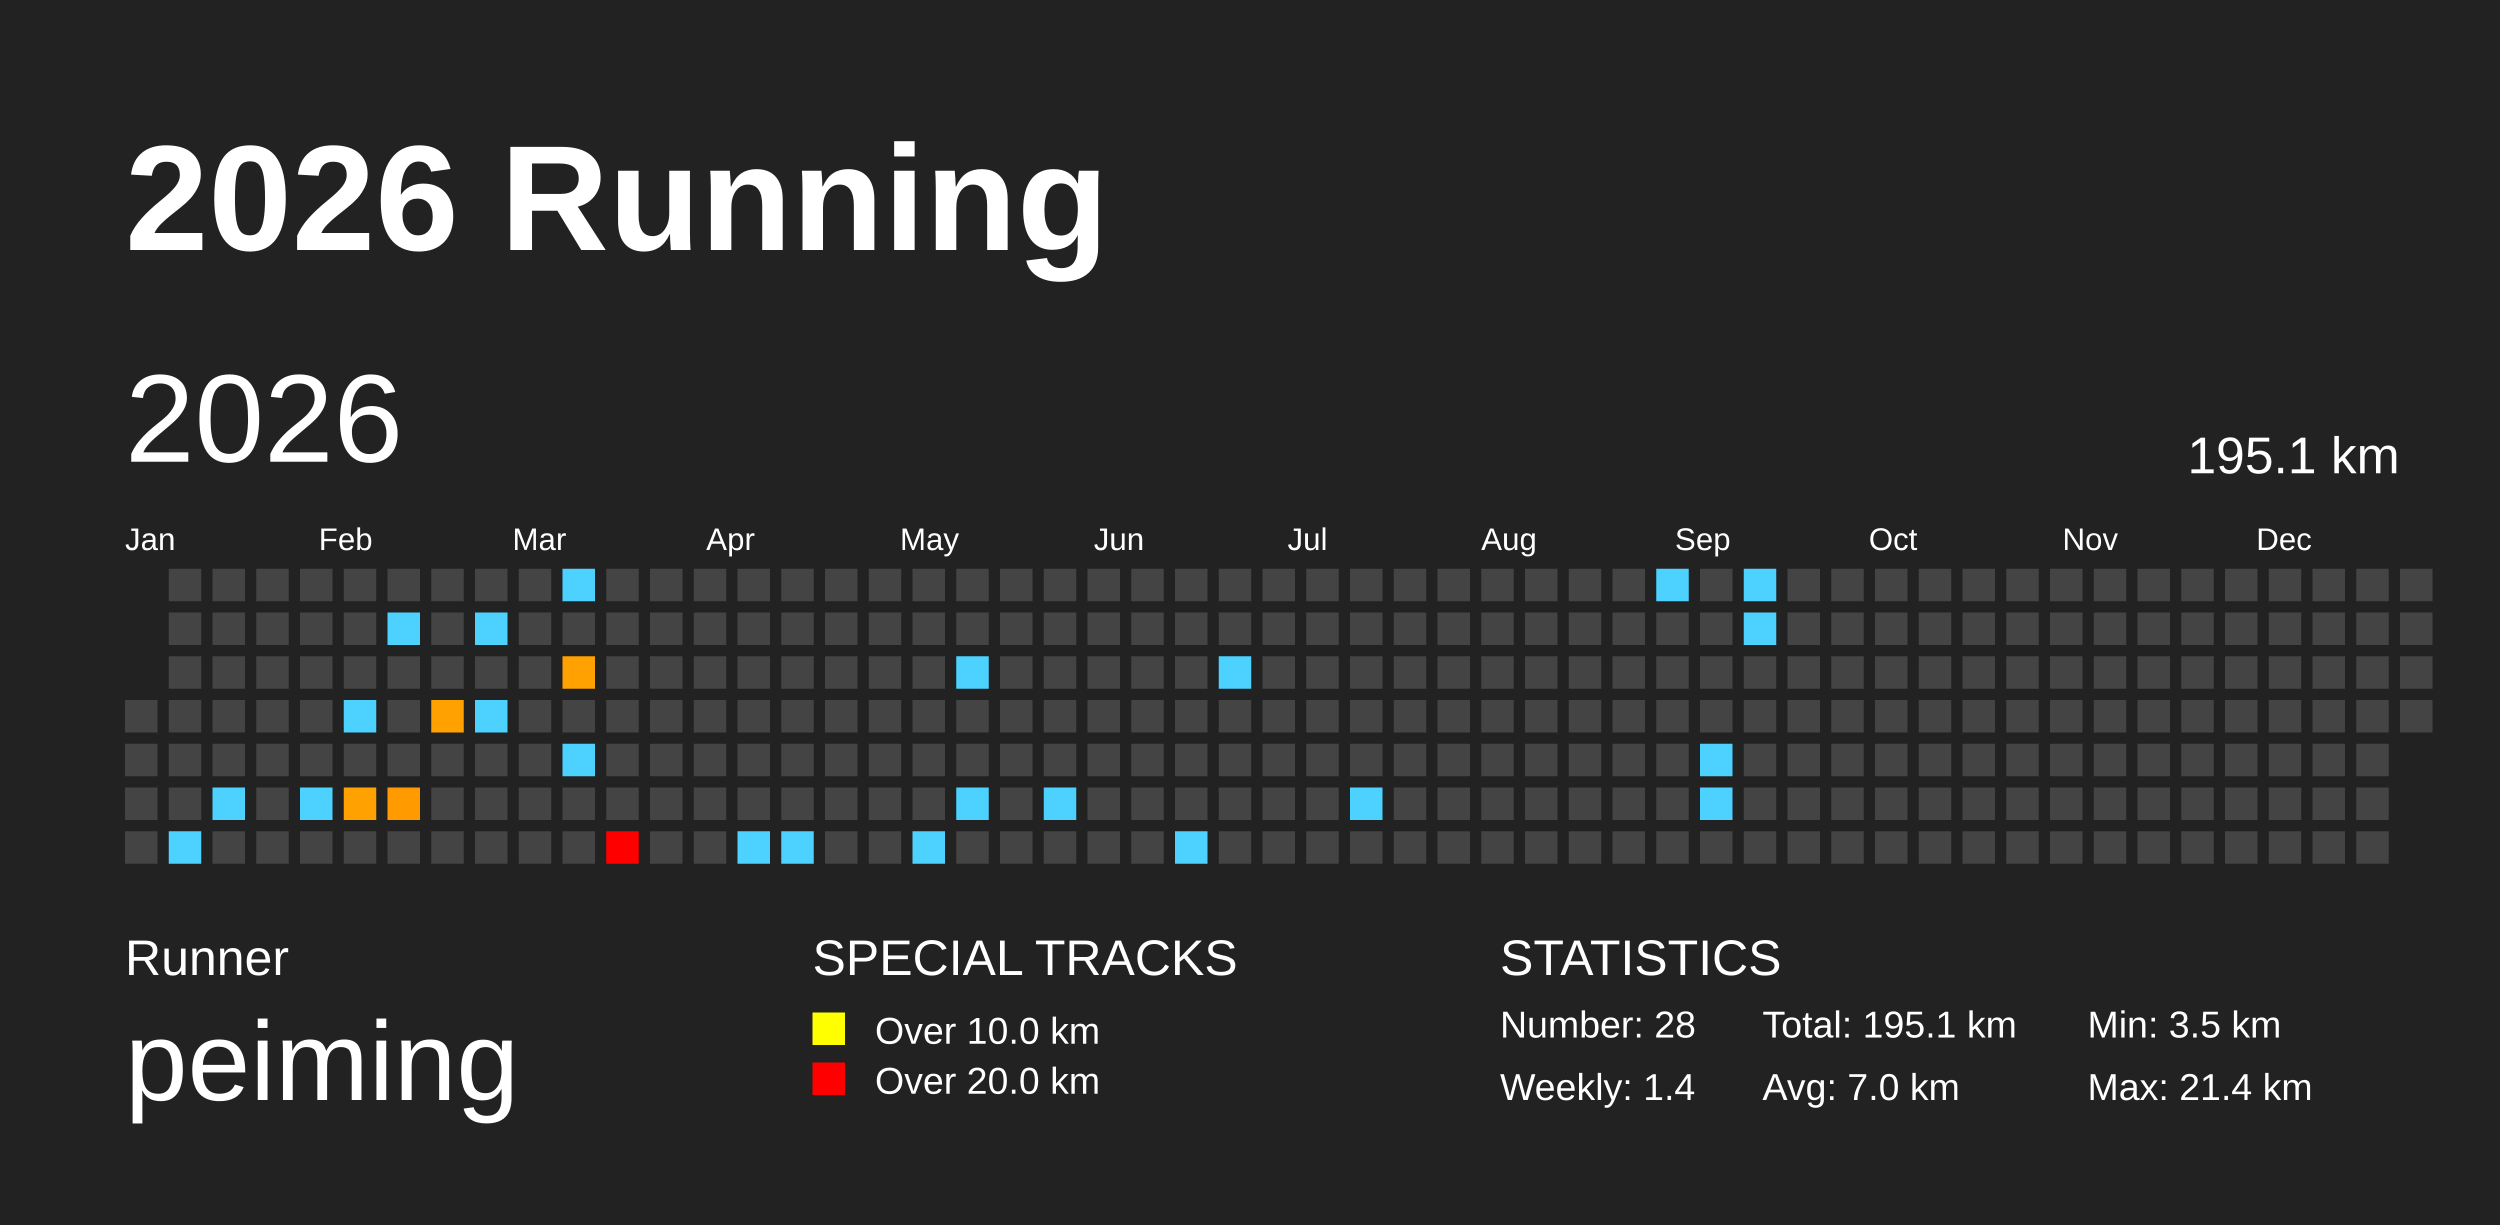
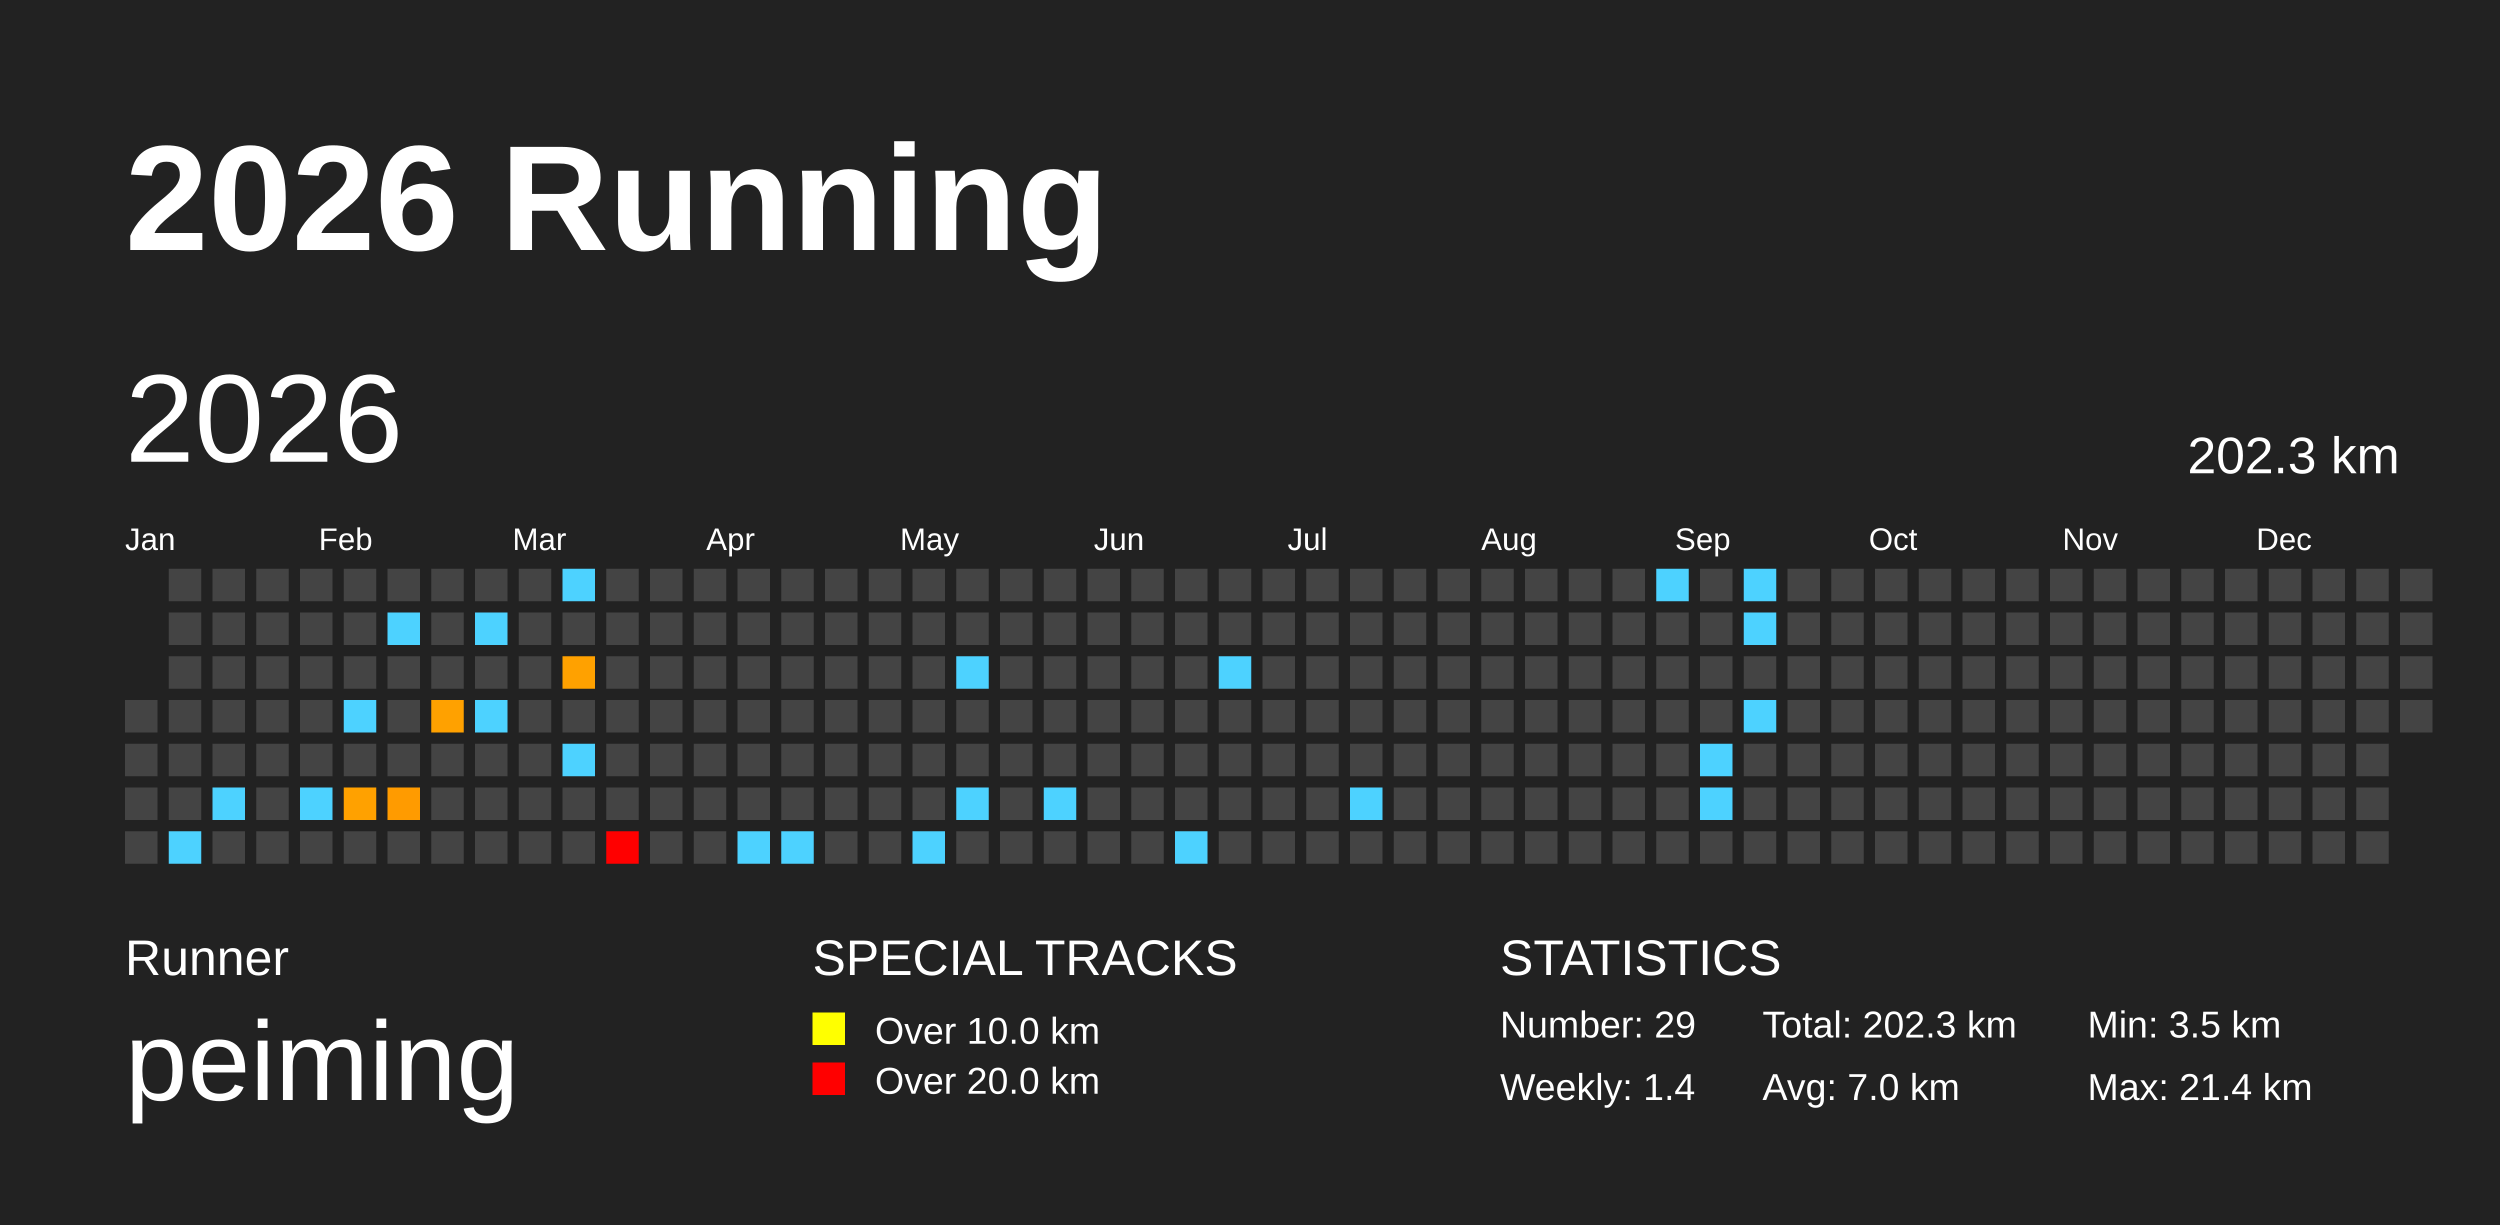
<svg xmlns="http://www.w3.org/2000/svg" baseProfile="full" height="98mm" version="1.1" viewBox="0,0,200,98" width="200mm">
  <defs />
  <rect fill="#222222" height="98" width="200" x="0" y="0" />
  <text fill="#FFFFFF" style="font-size:12px; font-family:Arial; font-weight:bold;" x="10" y="20">2026 Running</text>
  <text fill="#FFFFFF" style="font-size:4px; font-family:Arial" x="10" y="78">Runner</text>
  <text fill="#FFFFFF" style="font-size:9px; font-family:Arial" x="10" y="88">peiming</text>
  <text fill="#FFFFFF" style="font-size:4px; font-family:Arial" x="65" y="78">SPECIAL TRACKS</text>
  <rect fill="yellow" height="2.6" width="2.6" x="65" y="81" />
  <text fill="#FFFFFF" style="font-size:3px; font-family:Arial" x="70" y="83.5">Over 10.0 km</text>
  <rect fill="red" height="2.6" width="2.6" x="65" y="85" />
  <text fill="#FFFFFF" style="font-size:3px; font-family:Arial" x="70" y="87.5">Over 20.0 km</text>
  <text fill="#FFFFFF" style="font-size:4px; font-family:Arial" x="120" y="78">STATISTICS</text>
-   <text fill="#FFFFFF" style="font-size:3px; font-family:Arial" x="120" y="83">Number: 28</text>
+   <text fill="#FFFFFF" style="font-size:3px; font-family:Arial" x="120" y="83">Number: 29</text>
  <text fill="#FFFFFF" style="font-size:3px; font-family:Arial" x="120" y="88">Weekly: 1.4</text>
-   <text fill="#FFFFFF" style="font-size:3px; font-family:Arial" x="141" y="83">Total: 195.1 km</text>
+   <text fill="#FFFFFF" style="font-size:3px; font-family:Arial" x="141" y="83">Total: 202.3 km</text>
  <text fill="#FFFFFF" style="font-size:3px; font-family:Arial" x="141" y="88">Avg: 7.0 km</text>
  <text fill="#FFFFFF" style="font-size:3px; font-family:Arial" x="167" y="83">Min: 3.5 km</text>
  <text fill="#FFFFFF" style="font-size:3px; font-family:Arial" x="167" y="88">Max: 21.4 km</text>
  <text dominant-baseline="hanging" fill="#FFFFFF" style="font-size:10.0px; font-family:Arial;" x="10" y="30">2026</text>
-   <text dominant-baseline="hanging" fill="#FFFFFF" style="font-size:4.125px; font-family:Arial;" x="175" y="35">195.1 km</text>
+   <text dominant-baseline="hanging" fill="#FFFFFF" style="font-size:4.125px; font-family:Arial;" x="175" y="35">202.3 km</text>
  <text fill="#FFFFFF" style="font-size:2.5px; font-family:Arial" x="10.0" y="44">Jan</text>
  <text fill="#FFFFFF" style="font-size:2.5px; font-family:Arial" x="25.5" y="44">Feb</text>
  <text fill="#FFFFFF" style="font-size:2.5px; font-family:Arial" x="41.0" y="44">Mar</text>
  <text fill="#FFFFFF" style="font-size:2.5px; font-family:Arial" x="56.5" y="44">Apr</text>
  <text fill="#FFFFFF" style="font-size:2.5px; font-family:Arial" x="72.0" y="44">May</text>
  <text fill="#FFFFFF" style="font-size:2.5px; font-family:Arial" x="87.5" y="44">Jun</text>
  <text fill="#FFFFFF" style="font-size:2.5px; font-family:Arial" x="103.0" y="44">Jul</text>
  <text fill="#FFFFFF" style="font-size:2.5px; font-family:Arial" x="118.5" y="44">Aug</text>
  <text fill="#FFFFFF" style="font-size:2.5px; font-family:Arial" x="134.0" y="44">Sep</text>
  <text fill="#FFFFFF" style="font-size:2.5px; font-family:Arial" x="149.5" y="44">Oct</text>
  <text fill="#FFFFFF" style="font-size:2.5px; font-family:Arial" x="165.0" y="44">Nov</text>
  <text fill="#FFFFFF" style="font-size:2.5px; font-family:Arial" x="180.5" y="44">Dec</text>
  <rect fill="#444444" height="2.6" width="2.6" x="10.0" y="56.0" />
  <rect fill="#444444" height="2.6" width="2.6" x="10.0" y="59.5" />
  <rect fill="#444444" height="2.6" width="2.6" x="10.0" y="63.0" />
  <rect fill="#444444" height="2.6" width="2.6" x="10.0" y="66.5" />
  <rect fill="#444444" height="2.6" width="2.6" x="13.5" y="45.5" />
  <rect fill="#444444" height="2.6" width="2.6" x="13.5" y="49.0" />
  <rect fill="#444444" height="2.6" width="2.6" x="13.5" y="52.5" />
  <rect fill="#444444" height="2.6" width="2.6" x="13.5" y="56.0" />
  <rect fill="#444444" height="2.6" width="2.6" x="13.5" y="59.5" />
  <rect fill="#444444" height="2.6" width="2.6" x="13.5" y="63.0" />
  <rect fill="#4dd2ff" height="2.6" width="2.6" x="13.5" y="66.5" />
  <rect fill="#444444" height="2.6" width="2.6" x="17.0" y="45.5" />
  <rect fill="#444444" height="2.6" width="2.6" x="17.0" y="49.0" />
  <rect fill="#444444" height="2.6" width="2.6" x="17.0" y="52.5" />
  <rect fill="#444444" height="2.6" width="2.6" x="17.0" y="56.0" />
  <rect fill="#444444" height="2.6" width="2.6" x="17.0" y="59.5" />
  <rect fill="#4dd2ff" height="2.6" width="2.6" x="17.0" y="63.0" />
  <rect fill="#444444" height="2.6" width="2.6" x="17.0" y="66.5" />
  <rect fill="#444444" height="2.6" width="2.6" x="20.5" y="45.5" />
  <rect fill="#444444" height="2.6" width="2.6" x="20.5" y="49.0" />
  <rect fill="#444444" height="2.6" width="2.6" x="20.5" y="52.5" />
  <rect fill="#444444" height="2.6" width="2.6" x="20.5" y="56.0" />
  <rect fill="#444444" height="2.6" width="2.6" x="20.5" y="59.5" />
  <rect fill="#444444" height="2.6" width="2.6" x="20.5" y="63.0" />
  <rect fill="#444444" height="2.6" width="2.6" x="20.5" y="66.5" />
  <rect fill="#444444" height="2.6" width="2.6" x="24.0" y="45.5" />
  <rect fill="#444444" height="2.6" width="2.6" x="24.0" y="49.0" />
  <rect fill="#444444" height="2.6" width="2.6" x="24.0" y="52.5" />
  <rect fill="#444444" height="2.6" width="2.6" x="24.0" y="56.0" />
  <rect fill="#444444" height="2.6" width="2.6" x="24.0" y="59.5" />
  <rect fill="#4dd2ff" height="2.6" width="2.6" x="24.0" y="63.0" />
  <rect fill="#444444" height="2.6" width="2.6" x="24.0" y="66.5" />
  <rect fill="#444444" height="2.6" width="2.6" x="27.5" y="45.5" />
  <rect fill="#444444" height="2.6" width="2.6" x="27.5" y="49.0" />
  <rect fill="#444444" height="2.6" width="2.6" x="27.5" y="52.5" />
  <rect fill="#4dd2ff" height="2.6" width="2.6" x="27.5" y="56.0" />
  <rect fill="#444444" height="2.6" width="2.6" x="27.5" y="59.5" />
  <rect fill="#ffa100" height="2.6" width="2.6" x="27.5" y="63.0" />
  <rect fill="#444444" height="2.6" width="2.6" x="27.5" y="66.5" />
  <rect fill="#444444" height="2.6" width="2.6" x="31.0" y="45.5" />
  <rect fill="#4dd2ff" height="2.6" width="2.6" x="31.0" y="49.0" />
  <rect fill="#444444" height="2.6" width="2.6" x="31.0" y="52.5" />
  <rect fill="#444444" height="2.6" width="2.6" x="31.0" y="56.0" />
  <rect fill="#444444" height="2.6" width="2.6" x="31.0" y="59.5" />
  <rect fill="#ff9b00" height="2.6" width="2.6" x="31.0" y="63.0" />
  <rect fill="#444444" height="2.6" width="2.6" x="31.0" y="66.5" />
  <rect fill="#444444" height="2.6" width="2.6" x="34.5" y="45.5" />
  <rect fill="#444444" height="2.6" width="2.6" x="34.5" y="49.0" />
  <rect fill="#444444" height="2.6" width="2.6" x="34.5" y="52.5" />
  <rect fill="#ffa100" height="2.6" width="2.6" x="34.5" y="56.0" />
  <rect fill="#444444" height="2.6" width="2.6" x="34.5" y="59.5" />
  <rect fill="#444444" height="2.6" width="2.6" x="34.5" y="63.0" />
  <rect fill="#444444" height="2.6" width="2.6" x="34.5" y="66.5" />
  <rect fill="#444444" height="2.6" width="2.6" x="38.0" y="45.5" />
  <rect fill="#4dd2ff" height="2.6" width="2.6" x="38.0" y="49.0" />
  <rect fill="#444444" height="2.6" width="2.6" x="38.0" y="52.5" />
  <rect fill="#4dd2ff" height="2.6" width="2.6" x="38.0" y="56.0" />
  <rect fill="#444444" height="2.6" width="2.6" x="38.0" y="59.5" />
  <rect fill="#444444" height="2.6" width="2.6" x="38.0" y="63.0" />
  <rect fill="#444444" height="2.6" width="2.6" x="38.0" y="66.5" />
  <rect fill="#444444" height="2.6" width="2.6" x="41.5" y="45.5" />
  <rect fill="#444444" height="2.6" width="2.6" x="41.5" y="49.0" />
  <rect fill="#444444" height="2.6" width="2.6" x="41.5" y="52.5" />
  <rect fill="#444444" height="2.6" width="2.6" x="41.5" y="56.0" />
  <rect fill="#444444" height="2.6" width="2.6" x="41.5" y="59.5" />
  <rect fill="#444444" height="2.6" width="2.6" x="41.5" y="63.0" />
  <rect fill="#444444" height="2.6" width="2.6" x="41.5" y="66.5" />
  <rect fill="#4dd2ff" height="2.6" width="2.6" x="45.0" y="45.5" />
  <rect fill="#444444" height="2.6" width="2.6" x="45.0" y="49.0" />
  <rect fill="#ffa100" height="2.6" width="2.6" x="45.0" y="52.5" />
  <rect fill="#444444" height="2.6" width="2.6" x="45.0" y="56.0" />
  <rect fill="#4dd2ff" height="2.6" width="2.6" x="45.0" y="59.5" />
  <rect fill="#444444" height="2.6" width="2.6" x="45.0" y="63.0" />
  <rect fill="#444444" height="2.6" width="2.6" x="45.0" y="66.5" />
  <rect fill="#444444" height="2.6" width="2.6" x="48.5" y="45.5" />
  <rect fill="#444444" height="2.6" width="2.6" x="48.5" y="49.0" />
  <rect fill="#444444" height="2.6" width="2.6" x="48.5" y="52.5" />
  <rect fill="#444444" height="2.6" width="2.6" x="48.5" y="56.0" />
  <rect fill="#444444" height="2.6" width="2.6" x="48.5" y="59.5" />
  <rect fill="#444444" height="2.6" width="2.6" x="48.5" y="63.0" />
  <rect fill="red" height="2.6" width="2.6" x="48.5" y="66.5" />
  <rect fill="#444444" height="2.6" width="2.6" x="52.0" y="45.5" />
  <rect fill="#444444" height="2.6" width="2.6" x="52.0" y="49.0" />
  <rect fill="#444444" height="2.6" width="2.6" x="52.0" y="52.5" />
  <rect fill="#444444" height="2.6" width="2.6" x="52.0" y="56.0" />
  <rect fill="#444444" height="2.6" width="2.6" x="52.0" y="59.5" />
  <rect fill="#444444" height="2.6" width="2.6" x="52.0" y="63.0" />
  <rect fill="#444444" height="2.6" width="2.6" x="52.0" y="66.5" />
  <rect fill="#444444" height="2.6" width="2.6" x="55.5" y="45.5" />
  <rect fill="#444444" height="2.6" width="2.6" x="55.5" y="49.0" />
  <rect fill="#444444" height="2.6" width="2.6" x="55.5" y="52.5" />
  <rect fill="#444444" height="2.6" width="2.6" x="55.5" y="56.0" />
  <rect fill="#444444" height="2.6" width="2.6" x="55.5" y="59.5" />
  <rect fill="#444444" height="2.6" width="2.6" x="55.5" y="63.0" />
  <rect fill="#444444" height="2.6" width="2.6" x="55.5" y="66.5" />
  <rect fill="#444444" height="2.6" width="2.6" x="59.0" y="45.5" />
  <rect fill="#444444" height="2.6" width="2.6" x="59.0" y="49.0" />
  <rect fill="#444444" height="2.6" width="2.6" x="59.0" y="52.5" />
  <rect fill="#444444" height="2.6" width="2.6" x="59.0" y="56.0" />
  <rect fill="#444444" height="2.6" width="2.6" x="59.0" y="59.5" />
  <rect fill="#444444" height="2.6" width="2.6" x="59.0" y="63.0" />
  <rect fill="#4dd2ff" height="2.6" width="2.6" x="59.0" y="66.5" />
  <rect fill="#444444" height="2.6" width="2.6" x="62.5" y="45.5" />
  <rect fill="#444444" height="2.6" width="2.6" x="62.5" y="49.0" />
  <rect fill="#444444" height="2.6" width="2.6" x="62.5" y="52.5" />
  <rect fill="#444444" height="2.6" width="2.6" x="62.5" y="56.0" />
  <rect fill="#444444" height="2.6" width="2.6" x="62.5" y="59.5" />
  <rect fill="#444444" height="2.6" width="2.6" x="62.5" y="63.0" />
  <rect fill="#4dd2ff" height="2.6" width="2.6" x="62.5" y="66.5" />
  <rect fill="#444444" height="2.6" width="2.6" x="66.0" y="45.5" />
  <rect fill="#444444" height="2.6" width="2.6" x="66.0" y="49.0" />
  <rect fill="#444444" height="2.6" width="2.6" x="66.0" y="52.5" />
  <rect fill="#444444" height="2.6" width="2.6" x="66.0" y="56.0" />
  <rect fill="#444444" height="2.6" width="2.6" x="66.0" y="59.5" />
  <rect fill="#444444" height="2.6" width="2.6" x="66.0" y="63.0" />
  <rect fill="#444444" height="2.6" width="2.6" x="66.0" y="66.5" />
  <rect fill="#444444" height="2.6" width="2.6" x="69.5" y="45.5" />
  <rect fill="#444444" height="2.6" width="2.6" x="69.5" y="49.0" />
  <rect fill="#444444" height="2.6" width="2.6" x="69.5" y="52.5" />
  <rect fill="#444444" height="2.6" width="2.6" x="69.5" y="56.0" />
  <rect fill="#444444" height="2.6" width="2.6" x="69.5" y="59.5" />
  <rect fill="#444444" height="2.6" width="2.6" x="69.5" y="63.0" />
  <rect fill="#444444" height="2.6" width="2.6" x="69.5" y="66.5" />
  <rect fill="#444444" height="2.6" width="2.6" x="73.0" y="45.5" />
  <rect fill="#444444" height="2.6" width="2.6" x="73.0" y="49.0" />
  <rect fill="#444444" height="2.6" width="2.6" x="73.0" y="52.5" />
  <rect fill="#444444" height="2.6" width="2.6" x="73.0" y="56.0" />
  <rect fill="#444444" height="2.6" width="2.6" x="73.0" y="59.5" />
  <rect fill="#444444" height="2.6" width="2.6" x="73.0" y="63.0" />
  <rect fill="#4dd2ff" height="2.6" width="2.6" x="73.0" y="66.5" />
  <rect fill="#444444" height="2.6" width="2.6" x="76.5" y="45.5" />
  <rect fill="#444444" height="2.6" width="2.6" x="76.5" y="49.0" />
  <rect fill="#4dd2ff" height="2.6" width="2.6" x="76.5" y="52.5" />
  <rect fill="#444444" height="2.6" width="2.6" x="76.5" y="56.0" />
  <rect fill="#444444" height="2.6" width="2.6" x="76.5" y="59.5" />
  <rect fill="#4dd2ff" height="2.6" width="2.6" x="76.5" y="63.0" />
  <rect fill="#444444" height="2.6" width="2.6" x="76.5" y="66.5" />
  <rect fill="#444444" height="2.6" width="2.6" x="80.0" y="45.5" />
  <rect fill="#444444" height="2.6" width="2.6" x="80.0" y="49.0" />
  <rect fill="#444444" height="2.6" width="2.6" x="80.0" y="52.5" />
  <rect fill="#444444" height="2.6" width="2.6" x="80.0" y="56.0" />
  <rect fill="#444444" height="2.6" width="2.6" x="80.0" y="59.5" />
  <rect fill="#444444" height="2.6" width="2.6" x="80.0" y="63.0" />
  <rect fill="#444444" height="2.6" width="2.6" x="80.0" y="66.5" />
  <rect fill="#444444" height="2.6" width="2.6" x="83.5" y="45.5" />
  <rect fill="#444444" height="2.6" width="2.6" x="83.5" y="49.0" />
  <rect fill="#444444" height="2.6" width="2.6" x="83.5" y="52.5" />
  <rect fill="#444444" height="2.6" width="2.6" x="83.5" y="56.0" />
  <rect fill="#444444" height="2.6" width="2.6" x="83.5" y="59.5" />
  <rect fill="#4dd2ff" height="2.6" width="2.6" x="83.5" y="63.0" />
  <rect fill="#444444" height="2.6" width="2.6" x="83.5" y="66.5" />
  <rect fill="#444444" height="2.6" width="2.6" x="87.0" y="45.5" />
  <rect fill="#444444" height="2.6" width="2.6" x="87.0" y="49.0" />
  <rect fill="#444444" height="2.6" width="2.6" x="87.0" y="52.5" />
  <rect fill="#444444" height="2.6" width="2.6" x="87.0" y="56.0" />
  <rect fill="#444444" height="2.6" width="2.6" x="87.0" y="59.5" />
  <rect fill="#444444" height="2.6" width="2.6" x="87.0" y="63.0" />
  <rect fill="#444444" height="2.6" width="2.6" x="87.0" y="66.5" />
  <rect fill="#444444" height="2.6" width="2.6" x="90.5" y="45.5" />
  <rect fill="#444444" height="2.6" width="2.6" x="90.5" y="49.0" />
  <rect fill="#444444" height="2.6" width="2.6" x="90.5" y="52.5" />
  <rect fill="#444444" height="2.6" width="2.6" x="90.5" y="56.0" />
  <rect fill="#444444" height="2.6" width="2.6" x="90.5" y="59.5" />
  <rect fill="#444444" height="2.6" width="2.6" x="90.5" y="63.0" />
  <rect fill="#444444" height="2.6" width="2.6" x="90.5" y="66.5" />
  <rect fill="#444444" height="2.6" width="2.6" x="94.0" y="45.5" />
  <rect fill="#444444" height="2.6" width="2.6" x="94.0" y="49.0" />
  <rect fill="#444444" height="2.6" width="2.6" x="94.0" y="52.5" />
  <rect fill="#444444" height="2.6" width="2.6" x="94.0" y="56.0" />
  <rect fill="#444444" height="2.6" width="2.6" x="94.0" y="59.5" />
  <rect fill="#444444" height="2.6" width="2.6" x="94.0" y="63.0" />
  <rect fill="#4dd2ff" height="2.6" width="2.6" x="94.0" y="66.5" />
  <rect fill="#444444" height="2.6" width="2.6" x="97.5" y="45.5" />
  <rect fill="#444444" height="2.6" width="2.6" x="97.5" y="49.0" />
  <rect fill="#4dd2ff" height="2.6" width="2.6" x="97.5" y="52.5" />
  <rect fill="#444444" height="2.6" width="2.6" x="97.5" y="56.0" />
  <rect fill="#444444" height="2.6" width="2.6" x="97.5" y="59.5" />
  <rect fill="#444444" height="2.6" width="2.6" x="97.5" y="63.0" />
  <rect fill="#444444" height="2.6" width="2.6" x="97.5" y="66.5" />
  <rect fill="#444444" height="2.6" width="2.6" x="101.0" y="45.5" />
  <rect fill="#444444" height="2.6" width="2.6" x="101.0" y="49.0" />
  <rect fill="#444444" height="2.6" width="2.6" x="101.0" y="52.5" />
  <rect fill="#444444" height="2.6" width="2.6" x="101.0" y="56.0" />
  <rect fill="#444444" height="2.6" width="2.6" x="101.0" y="59.5" />
  <rect fill="#444444" height="2.6" width="2.6" x="101.0" y="63.0" />
  <rect fill="#444444" height="2.6" width="2.6" x="101.0" y="66.5" />
  <rect fill="#444444" height="2.6" width="2.6" x="104.5" y="45.5" />
  <rect fill="#444444" height="2.6" width="2.6" x="104.5" y="49.0" />
  <rect fill="#444444" height="2.6" width="2.6" x="104.5" y="52.5" />
  <rect fill="#444444" height="2.6" width="2.6" x="104.5" y="56.0" />
  <rect fill="#444444" height="2.6" width="2.6" x="104.5" y="59.5" />
  <rect fill="#444444" height="2.6" width="2.6" x="104.5" y="63.0" />
  <rect fill="#444444" height="2.6" width="2.6" x="104.5" y="66.5" />
  <rect fill="#444444" height="2.6" width="2.6" x="108.0" y="45.5" />
  <rect fill="#444444" height="2.6" width="2.6" x="108.0" y="49.0" />
  <rect fill="#444444" height="2.6" width="2.6" x="108.0" y="52.5" />
  <rect fill="#444444" height="2.6" width="2.6" x="108.0" y="56.0" />
  <rect fill="#444444" height="2.6" width="2.6" x="108.0" y="59.5" />
  <rect fill="#4dd2ff" height="2.6" width="2.6" x="108.0" y="63.0" />
  <rect fill="#444444" height="2.6" width="2.6" x="108.0" y="66.5" />
  <rect fill="#444444" height="2.6" width="2.6" x="111.5" y="45.5" />
  <rect fill="#444444" height="2.6" width="2.6" x="111.5" y="49.0" />
  <rect fill="#444444" height="2.6" width="2.6" x="111.5" y="52.5" />
  <rect fill="#444444" height="2.6" width="2.6" x="111.5" y="56.0" />
  <rect fill="#444444" height="2.6" width="2.6" x="111.5" y="59.5" />
  <rect fill="#444444" height="2.6" width="2.6" x="111.5" y="63.0" />
  <rect fill="#444444" height="2.6" width="2.6" x="111.5" y="66.5" />
  <rect fill="#444444" height="2.6" width="2.6" x="115.0" y="45.5" />
  <rect fill="#444444" height="2.6" width="2.6" x="115.0" y="49.0" />
  <rect fill="#444444" height="2.6" width="2.6" x="115.0" y="52.5" />
  <rect fill="#444444" height="2.6" width="2.6" x="115.0" y="56.0" />
  <rect fill="#444444" height="2.6" width="2.6" x="115.0" y="59.5" />
  <rect fill="#444444" height="2.6" width="2.6" x="115.0" y="63.0" />
  <rect fill="#444444" height="2.6" width="2.6" x="115.0" y="66.5" />
  <rect fill="#444444" height="2.6" width="2.6" x="118.5" y="45.5" />
  <rect fill="#444444" height="2.6" width="2.6" x="118.5" y="49.0" />
  <rect fill="#444444" height="2.6" width="2.6" x="118.5" y="52.5" />
  <rect fill="#444444" height="2.6" width="2.6" x="118.5" y="56.0" />
  <rect fill="#444444" height="2.6" width="2.6" x="118.5" y="59.5" />
  <rect fill="#444444" height="2.6" width="2.6" x="118.5" y="63.0" />
  <rect fill="#444444" height="2.6" width="2.6" x="118.5" y="66.5" />
  <rect fill="#444444" height="2.6" width="2.6" x="122.0" y="45.5" />
  <rect fill="#444444" height="2.6" width="2.6" x="122.0" y="49.0" />
  <rect fill="#444444" height="2.6" width="2.6" x="122.0" y="52.5" />
  <rect fill="#444444" height="2.6" width="2.6" x="122.0" y="56.0" />
  <rect fill="#444444" height="2.6" width="2.6" x="122.0" y="59.5" />
  <rect fill="#444444" height="2.6" width="2.6" x="122.0" y="63.0" />
  <rect fill="#444444" height="2.6" width="2.6" x="122.0" y="66.5" />
  <rect fill="#444444" height="2.6" width="2.6" x="125.5" y="45.5" />
  <rect fill="#444444" height="2.6" width="2.6" x="125.5" y="49.0" />
  <rect fill="#444444" height="2.6" width="2.6" x="125.5" y="52.5" />
  <rect fill="#444444" height="2.6" width="2.6" x="125.5" y="56.0" />
  <rect fill="#444444" height="2.6" width="2.6" x="125.5" y="59.5" />
  <rect fill="#444444" height="2.6" width="2.6" x="125.5" y="63.0" />
  <rect fill="#444444" height="2.6" width="2.6" x="125.5" y="66.5" />
  <rect fill="#444444" height="2.6" width="2.6" x="129.0" y="45.5" />
  <rect fill="#444444" height="2.6" width="2.6" x="129.0" y="49.0" />
  <rect fill="#444444" height="2.6" width="2.6" x="129.0" y="52.5" />
  <rect fill="#444444" height="2.6" width="2.6" x="129.0" y="56.0" />
  <rect fill="#444444" height="2.6" width="2.6" x="129.0" y="59.5" />
  <rect fill="#444444" height="2.6" width="2.6" x="129.0" y="63.0" />
  <rect fill="#444444" height="2.6" width="2.6" x="129.0" y="66.5" />
  <rect fill="#4dd2ff" height="2.6" width="2.6" x="132.5" y="45.5" />
  <rect fill="#444444" height="2.6" width="2.6" x="132.5" y="49.0" />
  <rect fill="#444444" height="2.6" width="2.6" x="132.5" y="52.5" />
  <rect fill="#444444" height="2.6" width="2.6" x="132.5" y="56.0" />
  <rect fill="#444444" height="2.6" width="2.6" x="132.5" y="59.5" />
  <rect fill="#444444" height="2.6" width="2.6" x="132.5" y="63.0" />
  <rect fill="#444444" height="2.6" width="2.6" x="132.5" y="66.5" />
  <rect fill="#444444" height="2.6" width="2.6" x="136.0" y="45.5" />
  <rect fill="#444444" height="2.6" width="2.6" x="136.0" y="49.0" />
  <rect fill="#444444" height="2.6" width="2.6" x="136.0" y="52.5" />
  <rect fill="#444444" height="2.6" width="2.6" x="136.0" y="56.0" />
  <rect fill="#4dd2ff" height="2.6" width="2.6" x="136.0" y="59.5" />
  <rect fill="#4dd2ff" height="2.6" width="2.6" x="136.0" y="63.0" />
  <rect fill="#444444" height="2.6" width="2.6" x="136.0" y="66.5" />
  <rect fill="#4dd2ff" height="2.6" width="2.6" x="139.5" y="45.5" />
  <rect fill="#4dd2ff" height="2.6" width="2.6" x="139.5" y="49.0" />
  <rect fill="#444444" height="2.6" width="2.6" x="139.5" y="52.5" />
-   <rect fill="#444444" height="2.6" width="2.6" x="139.5" y="56.0" />
+   <rect fill="#4dd2ff" height="2.6" width="2.6" x="139.5" y="56.0" />
  <rect fill="#444444" height="2.6" width="2.6" x="139.5" y="59.5" />
  <rect fill="#444444" height="2.6" width="2.6" x="139.5" y="63.0" />
  <rect fill="#444444" height="2.6" width="2.6" x="139.5" y="66.5" />
  <rect fill="#444444" height="2.6" width="2.6" x="143.0" y="45.5" />
  <rect fill="#444444" height="2.6" width="2.6" x="143.0" y="49.0" />
  <rect fill="#444444" height="2.6" width="2.6" x="143.0" y="52.5" />
  <rect fill="#444444" height="2.6" width="2.6" x="143.0" y="56.0" />
  <rect fill="#444444" height="2.6" width="2.6" x="143.0" y="59.5" />
  <rect fill="#444444" height="2.6" width="2.6" x="143.0" y="63.0" />
  <rect fill="#444444" height="2.6" width="2.6" x="143.0" y="66.5" />
  <rect fill="#444444" height="2.6" width="2.6" x="146.5" y="45.5" />
  <rect fill="#444444" height="2.6" width="2.6" x="146.5" y="49.0" />
  <rect fill="#444444" height="2.6" width="2.6" x="146.5" y="52.5" />
  <rect fill="#444444" height="2.6" width="2.6" x="146.5" y="56.0" />
  <rect fill="#444444" height="2.6" width="2.6" x="146.5" y="59.5" />
  <rect fill="#444444" height="2.6" width="2.6" x="146.5" y="63.0" />
  <rect fill="#444444" height="2.6" width="2.6" x="146.5" y="66.5" />
  <rect fill="#444444" height="2.6" width="2.6" x="150.0" y="45.5" />
  <rect fill="#444444" height="2.6" width="2.6" x="150.0" y="49.0" />
  <rect fill="#444444" height="2.6" width="2.6" x="150.0" y="52.5" />
  <rect fill="#444444" height="2.6" width="2.6" x="150.0" y="56.0" />
  <rect fill="#444444" height="2.6" width="2.6" x="150.0" y="59.5" />
  <rect fill="#444444" height="2.6" width="2.6" x="150.0" y="63.0" />
  <rect fill="#444444" height="2.6" width="2.6" x="150.0" y="66.5" />
  <rect fill="#444444" height="2.6" width="2.6" x="153.5" y="45.5" />
  <rect fill="#444444" height="2.6" width="2.6" x="153.5" y="49.0" />
  <rect fill="#444444" height="2.6" width="2.6" x="153.5" y="52.5" />
  <rect fill="#444444" height="2.6" width="2.6" x="153.5" y="56.0" />
  <rect fill="#444444" height="2.6" width="2.6" x="153.5" y="59.5" />
  <rect fill="#444444" height="2.6" width="2.6" x="153.5" y="63.0" />
  <rect fill="#444444" height="2.6" width="2.6" x="153.5" y="66.5" />
  <rect fill="#444444" height="2.6" width="2.6" x="157.0" y="45.5" />
  <rect fill="#444444" height="2.6" width="2.6" x="157.0" y="49.0" />
  <rect fill="#444444" height="2.6" width="2.6" x="157.0" y="52.5" />
  <rect fill="#444444" height="2.6" width="2.6" x="157.0" y="56.0" />
  <rect fill="#444444" height="2.6" width="2.6" x="157.0" y="59.5" />
  <rect fill="#444444" height="2.6" width="2.6" x="157.0" y="63.0" />
  <rect fill="#444444" height="2.6" width="2.6" x="157.0" y="66.5" />
  <rect fill="#444444" height="2.6" width="2.6" x="160.5" y="45.5" />
  <rect fill="#444444" height="2.6" width="2.6" x="160.5" y="49.0" />
  <rect fill="#444444" height="2.6" width="2.6" x="160.5" y="52.5" />
  <rect fill="#444444" height="2.6" width="2.6" x="160.5" y="56.0" />
  <rect fill="#444444" height="2.6" width="2.6" x="160.5" y="59.5" />
  <rect fill="#444444" height="2.6" width="2.6" x="160.5" y="63.0" />
  <rect fill="#444444" height="2.6" width="2.6" x="160.5" y="66.5" />
  <rect fill="#444444" height="2.6" width="2.6" x="164.0" y="45.5" />
  <rect fill="#444444" height="2.6" width="2.6" x="164.0" y="49.0" />
  <rect fill="#444444" height="2.6" width="2.6" x="164.0" y="52.5" />
  <rect fill="#444444" height="2.6" width="2.6" x="164.0" y="56.0" />
  <rect fill="#444444" height="2.6" width="2.6" x="164.0" y="59.5" />
  <rect fill="#444444" height="2.6" width="2.6" x="164.0" y="63.0" />
  <rect fill="#444444" height="2.6" width="2.6" x="164.0" y="66.5" />
  <rect fill="#444444" height="2.6" width="2.6" x="167.5" y="45.5" />
  <rect fill="#444444" height="2.6" width="2.6" x="167.5" y="49.0" />
  <rect fill="#444444" height="2.6" width="2.6" x="167.5" y="52.5" />
  <rect fill="#444444" height="2.6" width="2.6" x="167.5" y="56.0" />
  <rect fill="#444444" height="2.6" width="2.6" x="167.5" y="59.5" />
  <rect fill="#444444" height="2.6" width="2.6" x="167.5" y="63.0" />
  <rect fill="#444444" height="2.6" width="2.6" x="167.5" y="66.5" />
  <rect fill="#444444" height="2.6" width="2.6" x="171.0" y="45.5" />
  <rect fill="#444444" height="2.6" width="2.6" x="171.0" y="49.0" />
  <rect fill="#444444" height="2.6" width="2.6" x="171.0" y="52.5" />
  <rect fill="#444444" height="2.6" width="2.6" x="171.0" y="56.0" />
  <rect fill="#444444" height="2.6" width="2.6" x="171.0" y="59.5" />
  <rect fill="#444444" height="2.6" width="2.6" x="171.0" y="63.0" />
  <rect fill="#444444" height="2.6" width="2.6" x="171.0" y="66.5" />
  <rect fill="#444444" height="2.6" width="2.6" x="174.5" y="45.5" />
  <rect fill="#444444" height="2.6" width="2.6" x="174.5" y="49.0" />
  <rect fill="#444444" height="2.6" width="2.6" x="174.5" y="52.5" />
  <rect fill="#444444" height="2.6" width="2.6" x="174.5" y="56.0" />
  <rect fill="#444444" height="2.6" width="2.6" x="174.5" y="59.5" />
  <rect fill="#444444" height="2.6" width="2.6" x="174.5" y="63.0" />
  <rect fill="#444444" height="2.6" width="2.6" x="174.5" y="66.5" />
  <rect fill="#444444" height="2.6" width="2.6" x="178.0" y="45.5" />
  <rect fill="#444444" height="2.6" width="2.6" x="178.0" y="49.0" />
  <rect fill="#444444" height="2.6" width="2.6" x="178.0" y="52.5" />
  <rect fill="#444444" height="2.6" width="2.6" x="178.0" y="56.0" />
  <rect fill="#444444" height="2.6" width="2.6" x="178.0" y="59.5" />
  <rect fill="#444444" height="2.6" width="2.6" x="178.0" y="63.0" />
  <rect fill="#444444" height="2.6" width="2.6" x="178.0" y="66.5" />
  <rect fill="#444444" height="2.6" width="2.6" x="181.5" y="45.5" />
  <rect fill="#444444" height="2.6" width="2.6" x="181.5" y="49.0" />
  <rect fill="#444444" height="2.6" width="2.6" x="181.5" y="52.5" />
  <rect fill="#444444" height="2.6" width="2.6" x="181.5" y="56.0" />
  <rect fill="#444444" height="2.6" width="2.6" x="181.5" y="59.5" />
  <rect fill="#444444" height="2.6" width="2.6" x="181.5" y="63.0" />
  <rect fill="#444444" height="2.6" width="2.6" x="181.5" y="66.5" />
  <rect fill="#444444" height="2.6" width="2.6" x="185.0" y="45.5" />
  <rect fill="#444444" height="2.6" width="2.6" x="185.0" y="49.0" />
  <rect fill="#444444" height="2.6" width="2.6" x="185.0" y="52.5" />
  <rect fill="#444444" height="2.6" width="2.6" x="185.0" y="56.0" />
  <rect fill="#444444" height="2.6" width="2.6" x="185.0" y="59.5" />
  <rect fill="#444444" height="2.6" width="2.6" x="185.0" y="63.0" />
  <rect fill="#444444" height="2.6" width="2.6" x="185.0" y="66.5" />
  <rect fill="#444444" height="2.6" width="2.6" x="188.5" y="45.5" />
  <rect fill="#444444" height="2.6" width="2.6" x="188.5" y="49.0" />
  <rect fill="#444444" height="2.6" width="2.6" x="188.5" y="52.5" />
  <rect fill="#444444" height="2.6" width="2.6" x="188.5" y="56.0" />
  <rect fill="#444444" height="2.6" width="2.6" x="188.5" y="59.5" />
  <rect fill="#444444" height="2.6" width="2.6" x="188.5" y="63.0" />
  <rect fill="#444444" height="2.6" width="2.6" x="188.5" y="66.5" />
  <rect fill="#444444" height="2.6" width="2.6" x="192.0" y="45.5" />
  <rect fill="#444444" height="2.6" width="2.6" x="192.0" y="49.0" />
  <rect fill="#444444" height="2.6" width="2.6" x="192.0" y="52.5" />
  <rect fill="#444444" height="2.6" width="2.6" x="192.0" y="56.0" />
</svg>
